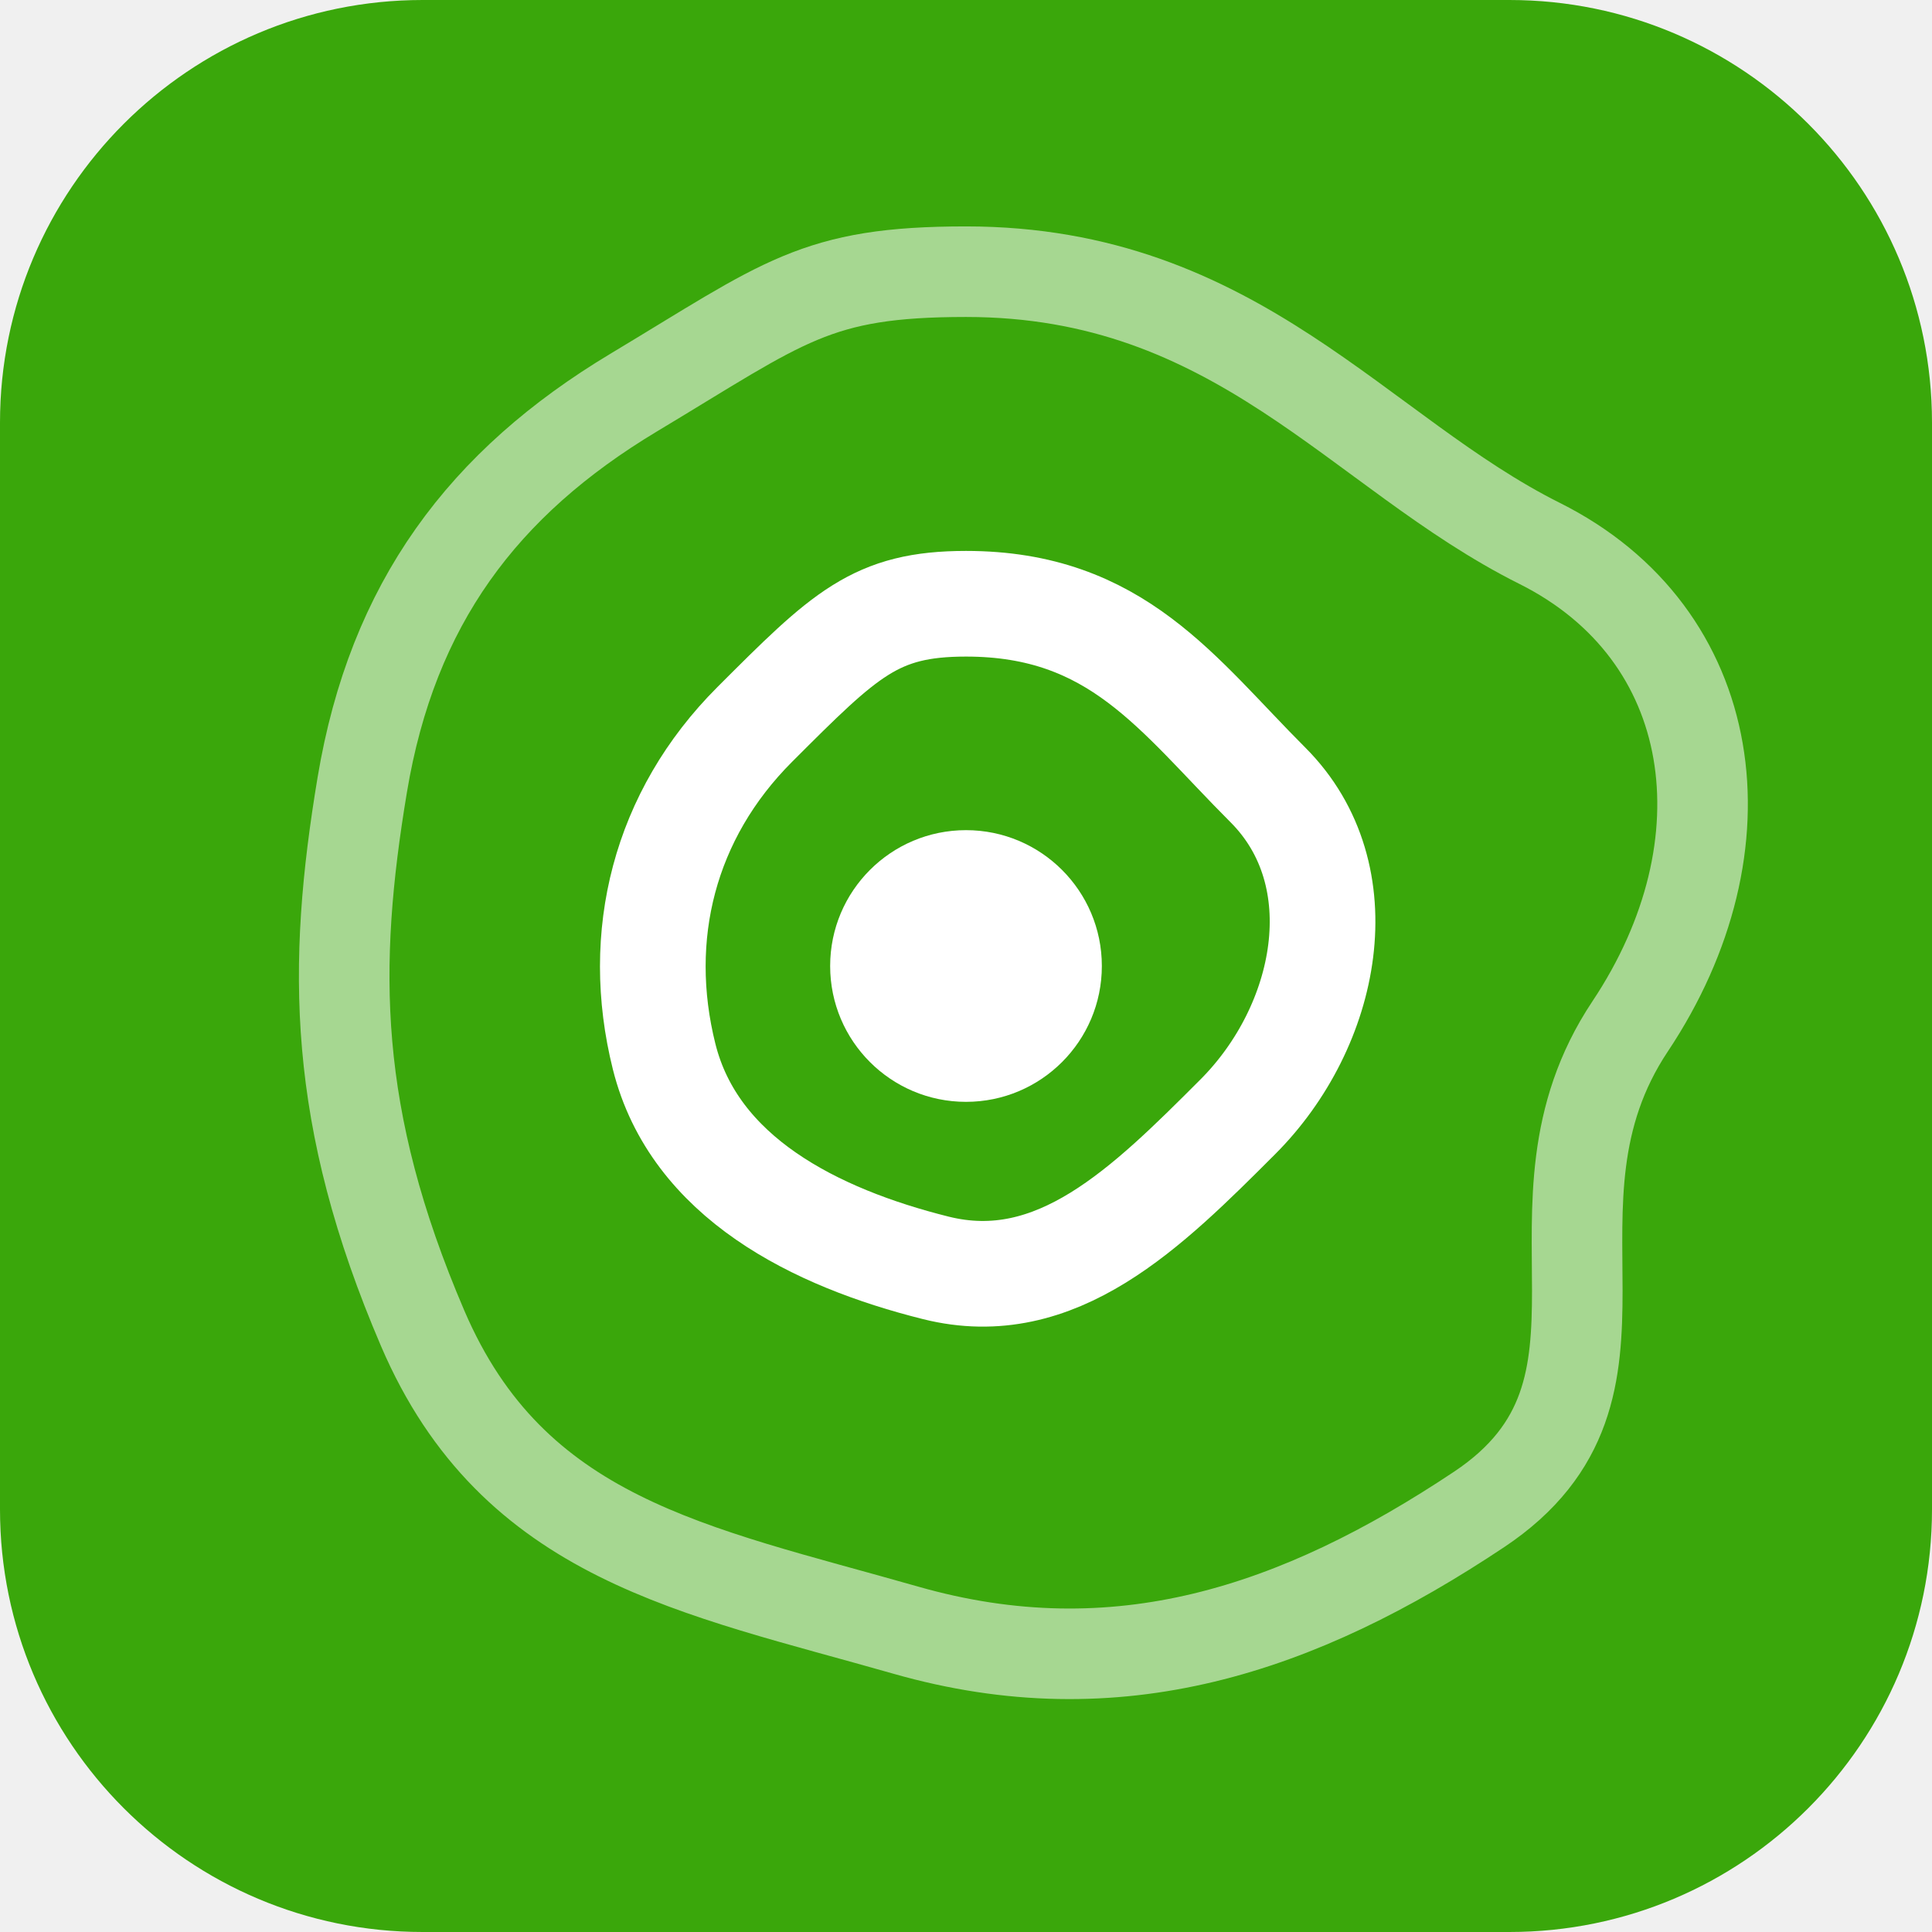
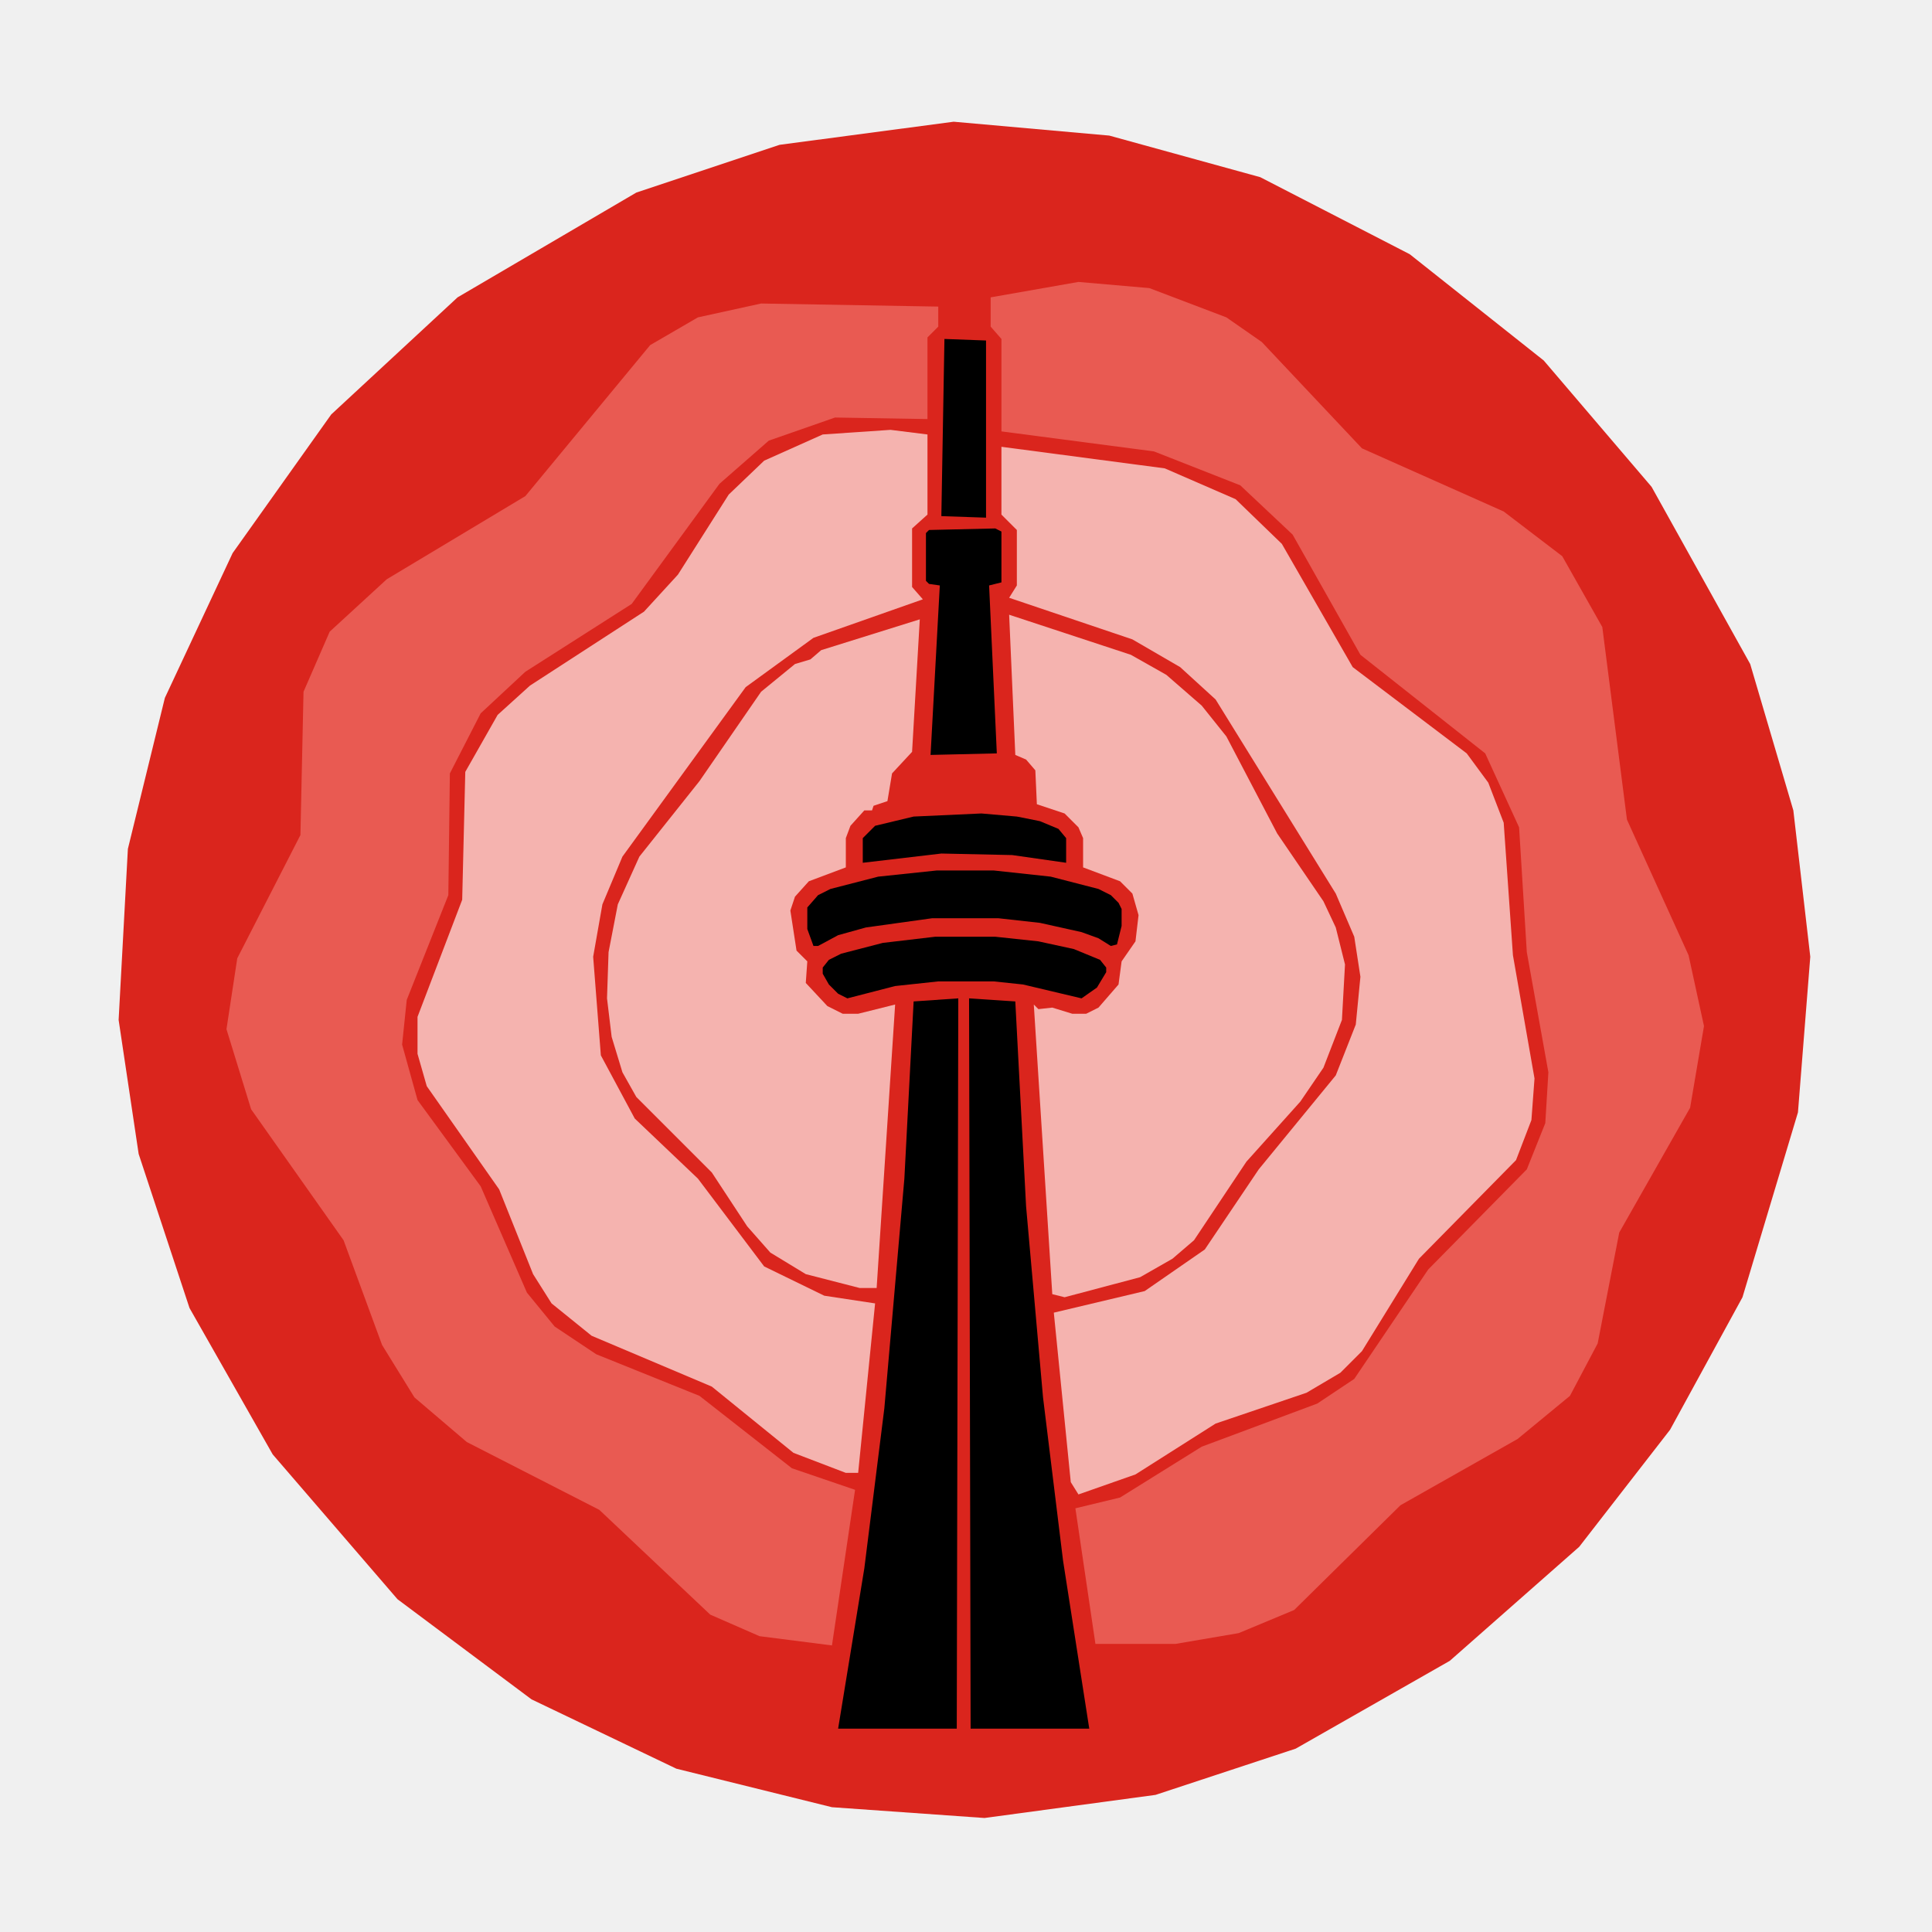
- <svg xmlns="http://www.w3.org/2000/svg" viewBox="0 0 64 64">
-   <rect width="64" height="64" rx="14" fill="#3aa70b" />
-   <path d="M32 9c9 0 13 6 19 9s7 10 3 16 1 12-5 16-12 6-19 4-13-3-16-10-3-12-2-18 4-10 9-13 6-4 11-4z" fill="none" stroke="#fff" stroke-opacity="0.55" stroke-width="3" />
-   <path d="M32 20c5 0 7 3 10 6s2 8-1 11-6 6-10 5-8-3-9-7 0-8 3-11 4-4 7-4z" fill="none" stroke="#fff" stroke-width="3.5" />
-   <circle cx="32" cy="32" r="4.5" fill="#fff" />
+ <svg xmlns="http://www.w3.org/2000/svg" viewBox="0 0 1000 1000" width="180" height="180">
+   <path d="M 493.62,63.00 L 403.51,74.96 L 329.35,99.68 L 236.84,153.91 L 171.45,214.51 L 120.41,286.28 L 85.33,361.24 L 66.19,439.39 L 61.40,527.91 L 71.77,597.29 L 98.09,677.03 L 141.15,752.79 L 205.74,827.75 L 275.12,879.59 L 350.08,915.47 L 430.62,935.41 L 509.57,940.99 L 598.09,929.03 L 670.65,905.10 L 750.40,859.65 L 817.38,800.64 L 864.43,740.03 L 901.91,671.45 L 930.62,575.76 L 937.00,495.22 L 928.23,419.46 L 905.90,343.70 L 854.86,251.99 L 799.04,186.60 L 729.67,131.58 L 652.31,91.71 L 574.16,70.18 Z" fill="#DA251D" />
+   <path d="M 558.21,145.93 L 512.76,153.91 L 512.76,169.06 L 518.34,175.44 L 518.34,223.29 L 597.29,233.65 L 641.95,251.20 L 669.06,276.71 L 704.15,338.92 L 768.74,389.95 L 786.28,428.23 L 790.27,492.82 L 801.44,555.02 L 799.84,581.34 L 790.27,605.26 L 739.23,657.10 L 700.96,713.72 L 681.82,726.48 L 622.01,748.80 L 579.74,775.12 L 556.62,780.70 L 566.99,850.88 L 608.45,850.88 L 641.15,845.30 L 669.86,833.33 L 724.88,779.11 L 785.49,744.82 L 812.60,722.49 L 826.95,695.37 L 838.12,637.96 L 874.80,573.37 L 881.98,531.10 L 874.00,494.42 L 842.11,424.24 L 829.35,324.56 L 808.61,287.88 L 778.31,264.75 L 704.94,232.06 L 653.11,177.03 L 634.77,164.27 L 594.90,149.12 Z" fill="#E95A52" />
+   <path d="M 393.94,157.10 L 361.24,164.27 L 336.52,178.63 L 271.93,256.78 L 200.16,299.84 L 170.65,326.95 L 157.10,358.05 L 155.50,432.22 L 122.81,496.01 L 117.22,532.70 L 129.98,574.16 L 177.83,641.95 L 197.77,696.17 L 214.51,723.29 L 241.63,746.41 L 310.21,781.50 L 367.62,835.73 L 393.14,846.89 L 430.62,851.67 L 442.58,771.13 L 409.89,759.97 L 362.04,722.49 L 308.61,700.96 L 287.08,686.60 L 272.73,669.06 L 248.80,614.04 L 216.11,569.38 L 208.13,540.67 L 210.53,517.54 L 232.06,463.32 L 232.85,400.32 L 248.80,369.22 L 271.93,347.69 L 326.95,312.60 L 372.41,250.40 L 397.93,228.07 L 432.22,216.11 L 480.06,216.91 L 480.06,174.64 L 485.65,169.06 L 485.65,158.69 Z" fill="#E95A52" />
+   <path d="M 518.34,231.26 L 518.34,266.35 L 526.32,274.32 L 526.32,303.03 L 522.33,309.41 L 586.12,330.94 L 610.85,345.30 L 629.19,362.04 L 691.39,462.52 L 700.96,484.85 L 704.15,505.58 L 701.75,530.30 L 691.39,556.62 L 651.52,605.26 L 623.60,646.73 L 592.50,668.26 L 545.45,679.43 L 554.23,767.15 L 558.21,773.52 L 587.72,763.16 L 629.19,736.84 L 676.24,720.89 L 693.78,710.53 L 704.94,699.36 L 734.45,651.52 L 784.69,600.48 L 792.66,579.74 L 794.26,558.21 L 783.09,494.42 L 778.31,425.84 L 770.33,405.10 L 759.17,389.95 L 700.16,345.30 L 663.48,281.50 L 639.55,258.37 L 602.87,242.42 Z" fill="#F5B3AF" />
+   <path d="M 460.93,222.49 L 425.84,224.88 L 395.53,238.44 L 377.19,255.98 L 350.88,297.45 L 333.33,316.59 L 274.32,354.86 L 257.58,370.02 L 240.83,399.52 L 239.23,465.71 L 216.11,526.32 L 216.11,545.45 L 220.89,562.20 L 258.37,615.63 L 275.92,659.49 L 285.49,674.64 L 306.22,691.39 L 368.42,717.70 L 410.69,751.99 L 437.80,762.36 L 444.18,762.36 L 452.95,674.64 L 426.63,670.65 L 395.53,655.50 L 361.24,610.05 L 328.55,578.95 L 311.00,546.25 L 307.02,495.22 L 311.80,468.10 L 322.17,443.38 L 385.96,355.66 L 421.05,330.14 L 477.67,310.21 L 472.09,303.83 L 472.09,273.52 L 480.06,266.35 L 480.06,224.88 Z" fill="#F5B3AF" />
+   <path d="M 522.33,318.18 L 525.52,390.75 L 531.10,393.14 L 535.89,398.72 L 536.68,416.27 L 551.04,421.05 L 558.21,428.23 L 560.61,433.81 L 560.61,448.96 L 579.74,456.14 L 586.12,462.52 L 589.31,473.68 L 587.72,487.24 L 580.54,497.61 L 578.95,509.57 L 568.58,521.53 L 562.20,524.72 L 555.02,524.72 L 544.66,521.53 L 537.48,522.33 L 535.09,519.94 L 544.66,669.86 L 551.04,671.45 L 590.11,661.08 L 606.86,651.52 L 618.02,641.95 L 645.14,601.28 L 673.05,570.18 L 685.01,552.63 L 694.58,527.91 L 696.17,499.20 L 691.39,480.06 L 685.01,466.51 L 661.08,431.42 L 634.77,381.18 L 622.01,365.23 L 603.67,349.28 L 585.33,338.92 Z" fill="#F5B3AF" />
+   <path d="M 476.08,320.57 L 425.04,336.52 L 419.46,341.31 L 411.48,343.70 L 393.94,358.05 L 362.04,404.31 L 330.94,443.38 L 319.78,468.10 L 314.99,492.82 L 314.19,516.75 L 316.59,536.68 L 322.17,555.02 L 329.35,567.78 L 368.42,606.86 L 386.76,634.77 L 398.72,648.33 L 417.07,659.49 L 444.98,666.67 L 453.75,666.67 L 463.32,519.94 L 444.18,524.72 L 436.20,524.72 L 428.23,520.73 L 417.07,508.77 L 417.86,497.61 L 412.28,492.03 L 409.09,471.29 L 411.48,464.11 L 418.66,456.14 L 437.80,448.96 L 437.80,433.81 L 440.19,427.43 L 447.37,419.46 L 451.36,419.46 L 452.15,417.07 L 459.33,414.67 L 461.72,400.32 L 472.09,389.15 Z" fill="#F5B3AF" />
+   <path d="M 501.59,516.75 L 502.39,894.74 L 563.80,894.74 L 550.24,807.81 L 539.87,723.29 L 531.10,624.40 L 525.52,518.34 Z" fill="#000000" />
+   <path d="M 496.01,516.75 L 472.89,518.34 L 468.10,610.05 L 457.74,728.87 L 447.37,811.80 L 433.81,894.74 L 495.22,894.74 Z" fill="#000000" />
+   <path d="M 417.86,469.70 L 417.86,480.86 L 421.05,489.63 L 423.44,489.63 L 433.81,484.05 L 448.17,480.06 L 482.46,475.28 L 516.75,475.28 L 538.28,477.67 L 559.81,482.46 L 568.58,485.65 L 574.96,489.63 L 578.15,488.84 L 580.54,479.27 L 580.54,470.49 L 578.95,467.30 L 574.96,463.32 L 568.58,460.13 L 543.86,453.75 L 514.35,450.56 L 484.85,450.56 L 454.55,453.75 L 429.82,460.13 L 423.44,463.32 Z" fill="#000000" />
+   <path d="M 480.86,274.32 L 479.27,275.92 L 479.27,300.64 L 480.86,302.23 L 486.44,303.03 L 481.66,390.75 L 515.95,389.95 L 511.96,303.03 L 518.34,301.44 L 518.34,275.12 L 515.15,273.52 Z" fill="#000000" />
+   <path d="M 425.84,500.80 L 425.84,503.99 L 429.03,509.57 L 433.81,514.35 L 438.60,516.75 L 463.32,510.37 L 485.65,507.97 L 514.35,507.97 L 529.51,509.57 L 559.81,516.75 L 567.78,511.16 L 572.57,503.19 L 572.57,500.80 L 569.38,496.81 L 555.82,491.23 L 537.48,487.24 L 515.15,484.85 L 484.05,484.85 L 456.94,488.04 L 435.41,493.62 L 429.03,496.81 Z" fill="#000000" />
+   <path d="M 488.84,175.44 L 487.24,267.15 L 510.37,267.94 L 510.37,176.24 Z" fill="#000000" />
+   <path d="M 446.57,433.81 L 446.57,446.57 L 487.24,441.79 L 523.92,442.58 L 551.83,446.57 L 551.83,433.81 L 547.85,429.03 L 538.28,425.04 L 526.32,422.65 L 507.97,421.05 L 472.89,422.65 L 452.95,427.43 Z" fill="#000000" />
</svg>
